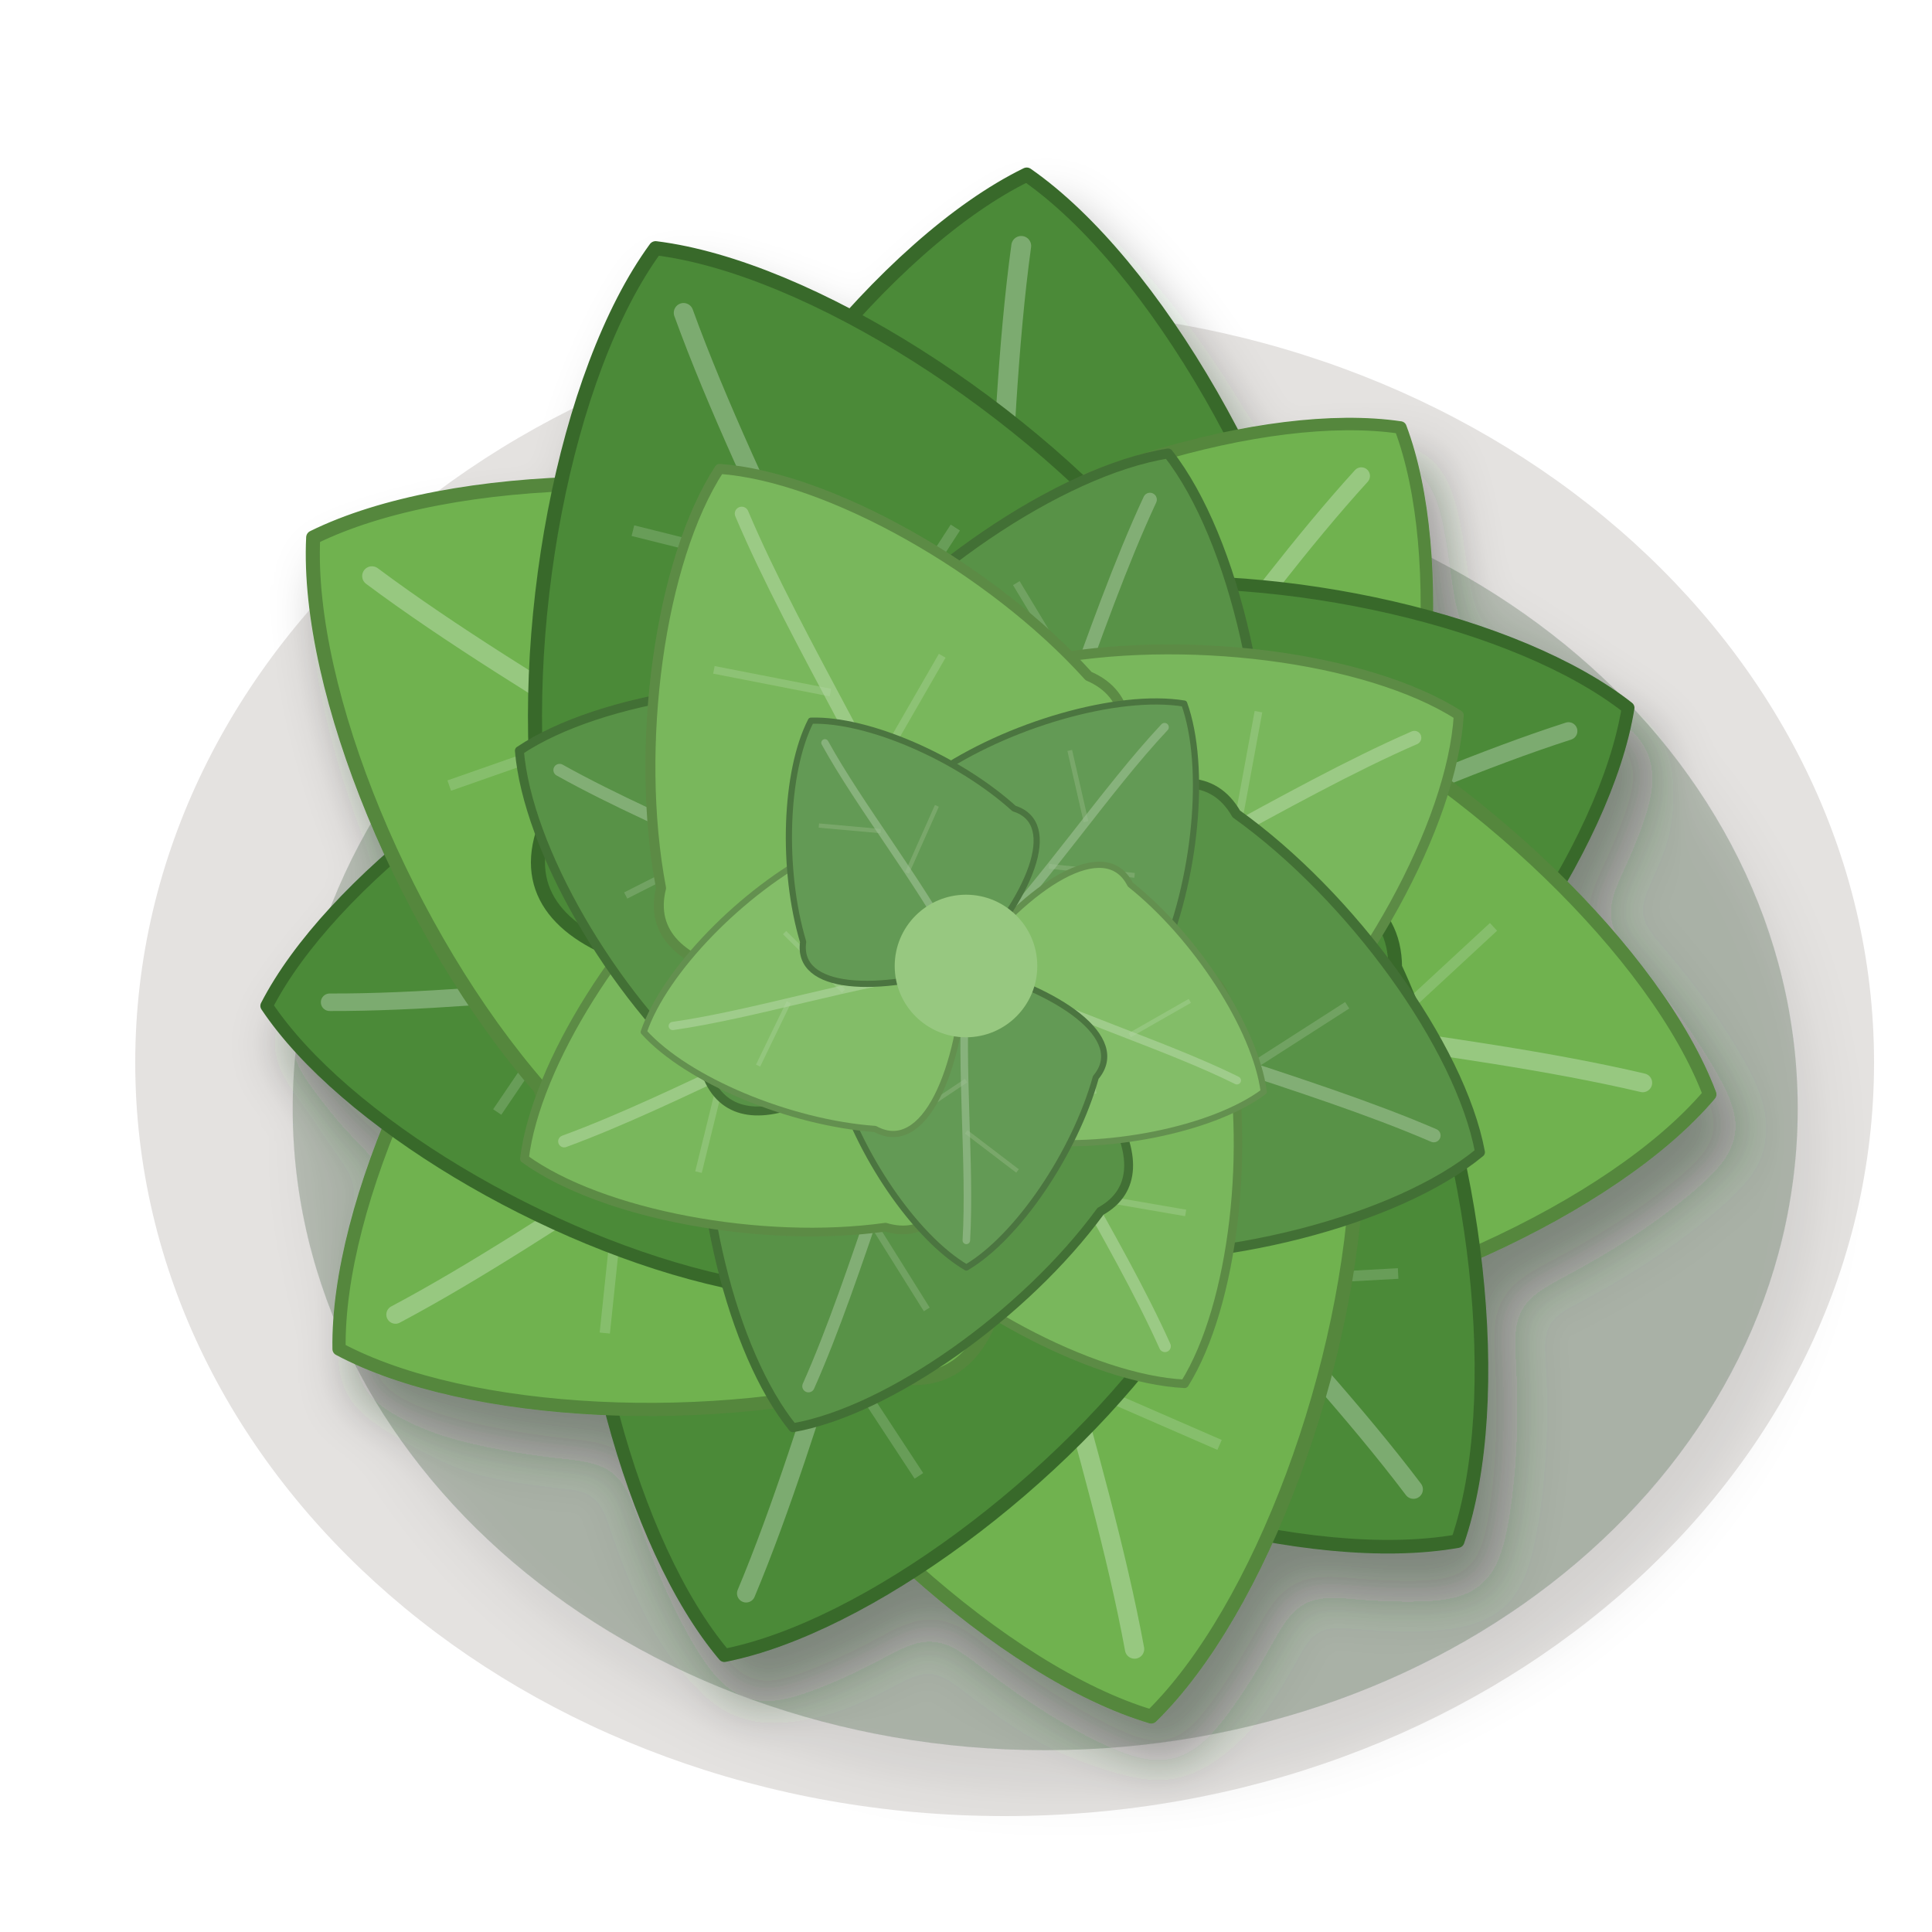
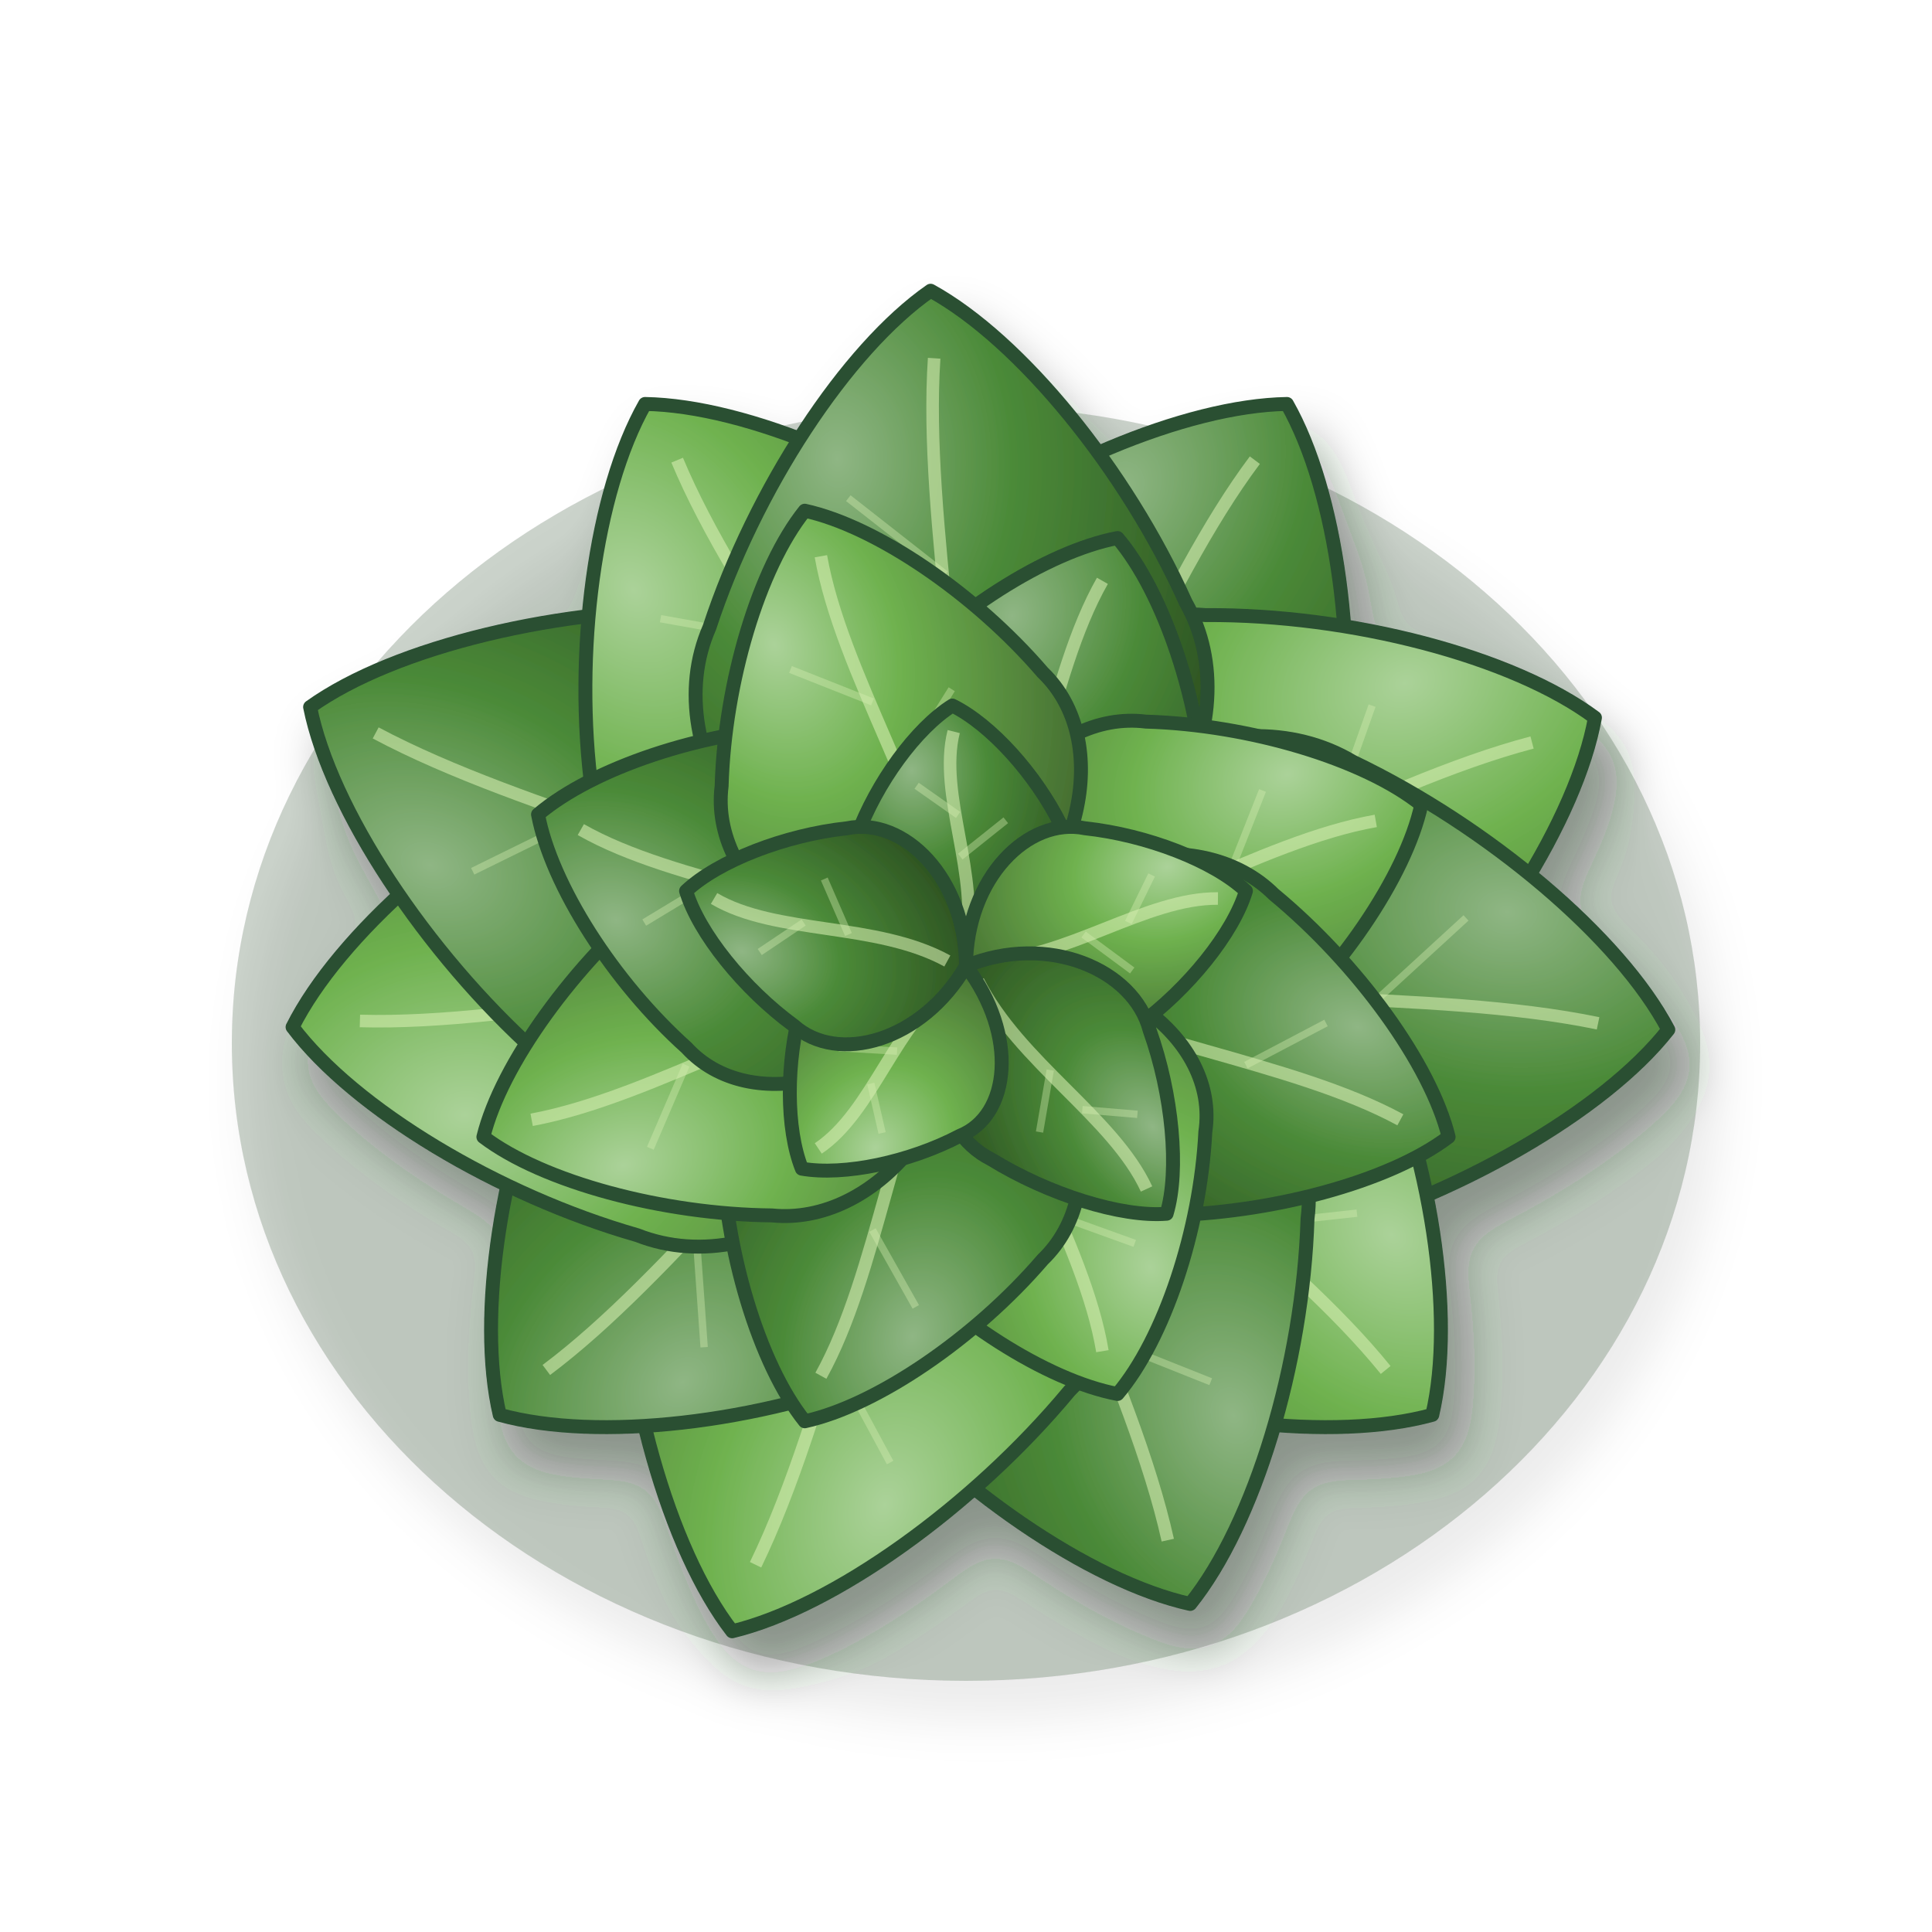
<svg xmlns="http://www.w3.org/2000/svg" viewBox="-50 -50 100 100" width="100" height="100" role="img" aria-label="Valerianella">
-   <defs data-botanical-realism="v2">
-     <filter id="botanicalDepth" x="-28%" y="-28%" width="168%" height="176%" color-interpolation-filters="sRGB">
-       <feGaussianBlur in="SourceAlpha" stdDeviation="1.15" result="softAlpha" />
-       <feSpecularLighting in="softAlpha" surfaceScale="3.2" specularConstant="0.32" specularExponent="18" lighting-color="#fffbe8" result="specular">
-         <feDistantLight azimuth="225" elevation="58" />
-       </feSpecularLighting>
-       <feComposite in="specular" in2="SourceAlpha" operator="in" result="specularClipped" />
-       <feBlend in="SourceGraphic" in2="specularClipped" mode="screen" result="litPlant" />
-       <feDropShadow in="litPlant" dx="1.1" dy="2.1" stdDeviation="1.35" flood-color="#132315" flood-opacity="0.38" />
+   <defs>
+     <radialGradient id="leafA" cx="30%" cy="24%" r="82%">
+       <stop stop-color="#abd299" />
+       <stop offset=".4" stop-color="#6fb24f" />
+       <stop offset="1" stop-color="#456e31" />
+     </radialGradient>
+     <radialGradient id="leafB" cx="30%" cy="24%" r="82%">
+       <stop stop-color="#8fb684" />
+       <stop offset=".42" stop-color="#4b8a38" />
+       <stop offset="1" stop-color="#2d5322" />
+     </radialGradient>
+     <radialGradient id="leafYoung">
+       <stop stop-color="#c5e0b9" />
+       <stop offset="1" stop-color="#6fb24f" />
+     </radialGradient>
+     <radialGradient id="fruitRed" cx="30%" cy="24%">
+       <stop stop-color="#ff9b83" />
+       <stop offset=".35" stop-color="#e34839" />
+       <stop offset="1" stop-color="#6d2026" />
+     </radialGradient>
+     <radialGradient id="fruitGreen" cx="30%" cy="24%">
+       <stop stop-color="#b6dc79" />
+       <stop offset=".4" stop-color="#5e9849" />
+       <stop offset="1" stop-color="#264a30" />
+     </radialGradient>
+     <radialGradient id="fruitOrange">
+       <stop stop-color="#ffd376" />
+       <stop offset=".42" stop-color="#e78934" />
+       <stop offset="1" stop-color="#7a321f" />
+     </radialGradient>
+     <radialGradient id="fruitPurple">
+       <stop stop-color="#c498ca" />
+       <stop offset=".42" stop-color="#70467e" />
+       <stop offset="1" stop-color="#2a193d" />
+     </radialGradient>
+     <radialGradient id="headGreen">
+       <stop stop-color="#a3c77c" />
+       <stop offset="1" stop-color="#456d43" />
+     </radialGradient>
+     <radialGradient id="headCream">
+       <stop stop-color="#fffcec" />
+       <stop offset="1" stop-color="#b8aa7b" />
+     </radialGradient>
+     <filter id="depth" x="-24%" y="-24%" width="160%" height="170%">
+       <feDropShadow dx="1" dy="2" stdDeviation="1.25" flood-color="#132315" flood-opacity=".38" />
    </filter>
  </defs>
-   <ellipse cx="2" cy="5" rx="45" ry="39" fill="#2f1d10" opacity=".13" />
-   <g class="plant-glyph plant-glyph--rosetta" style="isolation:isolate;filter:url(#botanicalDepth)">
-     <ellipse cx="4.1" cy="7.38" rx="38.95" ry="33.21" fill="#112718" opacity="0.2" />
-     <g transform="rotate(4.386991)">
-       <path d="M0 0 C12.735 -3.286 22.183 -9.88 17.664 -15.199       C14.789 -25.469 6.983 -36.971 0 -41.079       C-6.983 -36.971 -14.789 -25.469 -17.664 -15.199       C-22.183 -9.88 -12.735 -3.286 0 0Z" fill="#4b8a38" stroke="#39692b" stroke-width="0.739" stroke-linejoin="round" />
-       <path d="M0 -1 C0.822 -13.967 -0.616 -27.112 0 -37.382" fill="none" stroke="#a1c298" stroke-width="1.027" stroke-linecap="round" opacity=".58" />
-       <path d="M0 -15.61 L8.627 -21.361 M0 -22.594 L-6.983 -27.934" fill="none" stroke="#a1c298" stroke-width="0.575" opacity=".34" />
+   <g filter="url(#depth)" style="isolation:isolate">
+     <ellipse cy="4" rx="38" ry="33" fill="#122415" opacity=".2" />
+     <g transform="rotate(29.72727)">
+       <path d="M0 0 C10.234 -2.68 15.502 -11.39 12.341 -17.42 C9.632 -24.12 4.515 -30.82 0 -33.5 C-4.515 -30.82 -9.632 -24.12 -12.341 -17.42 C-15.502 -11.39 -10.234 -2.68 0 0Z" fill="url(#leafB)" stroke="#294f31" stroke-width=".72" stroke-linejoin="round" />
+       <path d="M0 -1 C1 -11.39 -1 -22.11 0 -30.15" fill="none" stroke="#d8efb2" stroke-width=".65" opacity=".58" />
+       <path d="M0 -14.07 L5.719 -18.425 M0 -19.43 L-4.816 -23.45" stroke="#d8efb2" stroke-width=".38" opacity=".38" />
    </g>
-     <g transform="rotate(38.8943)">
-       <path d="M0 0 C11.102 -2.865 19.338 -8.613 15.399 -13.25       C12.892 -22.203 6.088 -32.231 0 -35.812       C-6.088 -32.231 -12.892 -22.203 -15.399 -13.25       C-19.338 -8.613 -11.102 -2.865 0 0Z" fill="#6fb24f" stroke="#54873c" stroke-width="0.645" stroke-linejoin="round" />
-       <path d="M0 -1 C0.716 -12.176 -0.537 -23.636 0 -32.589" fill="none" stroke="#b4d7a3" stroke-width="0.895" stroke-linecap="round" opacity=".58" />
-       <path d="M0 -13.609 L7.521 -18.622 M0 -19.697 L-6.088 -24.352" fill="none" stroke="#b4d7a3" stroke-width="0.501" opacity=".34" />
+     <g transform="rotate(68.45455)">
+       <path d="M0 0 C10.234 -2.8 15.502 -11.9 12.341 -18.2 C9.632 -25.2 4.515 -32.2 0 -35 C-4.515 -32.2 -9.632 -25.2 -12.341 -18.2 C-15.502 -11.9 -10.234 -2.8 0 0Z" fill="url(#leafA)" stroke="#294f31" stroke-width=".72" stroke-linejoin="round" />
+       <path d="M0 -1 C1 -11.9 -1 -23.1 0 -31.5" fill="none" stroke="#d8efb2" stroke-width=".65" opacity=".58" />
+       <path d="M0 -14.7 L5.719 -19.25 M0 -20.3 L-4.816 -24.5" stroke="#d8efb2" stroke-width=".38" opacity=".38" />
    </g>
-     <g transform="rotate(68.69964)">
-       <path d="M0 0 C11.403 -2.943 19.863 -8.846 15.816 -13.61       C13.242 -22.805 6.253 -33.104 0 -36.782       C-6.253 -33.104 -13.242 -22.805 -15.816 -13.61       C-19.863 -8.846 -11.403 -2.943 0 0Z" fill="#4b8a38" stroke="#39692b" stroke-width="0.662" stroke-linejoin="round" />
-       <path d="M0 -1 C0.736 -12.506 -0.552 -24.276 0 -33.472" fill="none" stroke="#a1c298" stroke-width="0.92" stroke-linecap="round" opacity=".58" />
-       <path d="M0 -13.977 L7.724 -19.127 M0 -20.23 L-6.253 -25.012" fill="none" stroke="#a1c298" stroke-width="0.515" opacity=".34" />
+     <g transform="rotate(95.18182)">
+       <path d="M0 0 C10.234 -2.92 15.502 -12.41 12.341 -18.98 C9.632 -26.28 4.515 -33.58 0 -36.5 C-4.515 -33.58 -9.632 -26.28 -12.341 -18.98 C-15.502 -12.41 -10.234 -2.92 0 0Z" fill="url(#leafB)" stroke="#294f31" stroke-width=".72" stroke-linejoin="round" />
+       <path d="M0 -1 C1 -12.41 -1 -24.09 0 -32.85" fill="none" stroke="#d8efb2" stroke-width=".65" opacity=".58" />
+       <path d="M0 -15.33 L5.719 -20.075 M0 -21.17 L-4.816 -25.55" stroke="#d8efb2" stroke-width=".38" opacity=".38" />
    </g>
-     <g transform="rotate(99.79238)">
-       <path d="M0 0 C12.109 -3.125 21.093 -9.394 16.796 -14.452       C14.062 -24.218 6.64 -35.155 0 -39.061       C-6.64 -35.155 -14.062 -24.218 -16.796 -14.452       C-21.093 -9.394 -12.109 -3.125 0 0Z" fill="#6fb24f" stroke="#54873c" stroke-width="0.703" stroke-linejoin="round" />
-       <path d="M0 -1 C0.781 -13.281 -0.586 -25.78 0 -35.545" fill="none" stroke="#b4d7a3" stroke-width="0.977" stroke-linecap="round" opacity=".58" />
-       <path d="M0 -14.843 L8.203 -20.312 M0 -21.483 L-6.64 -26.561" fill="none" stroke="#b4d7a3" stroke-width="0.547" opacity=".34" />
+     <g transform="rotate(133.9091)">
+       <path d="M0 0 C10.234 -2.68 15.502 -11.39 12.341 -17.42 C9.632 -24.12 4.515 -30.82 0 -33.5 C-4.515 -30.82 -9.632 -24.12 -12.341 -17.42 C-15.502 -11.39 -10.234 -2.68 0 0Z" fill="url(#leafA)" stroke="#294f31" stroke-width=".72" stroke-linejoin="round" />
+       <path d="M0 -1 C1 -11.39 -1 -22.11 0 -30.15" fill="none" stroke="#d8efb2" stroke-width=".65" opacity=".58" />
+       <path d="M0 -14.07 L5.719 -18.425 M0 -19.43 L-4.816 -23.45" stroke="#d8efb2" stroke-width=".38" opacity=".38" />
    </g>
-     <g transform="rotate(139.4719)">
-       <path d="M0 0 C12.141 -3.133 21.149 -9.419 16.841 -14.491       C14.099 -24.282 6.658 -35.248 0 -39.164       C-6.658 -35.248 -14.099 -24.282 -16.841 -14.491       C-21.149 -9.419 -12.141 -3.133 0 0Z" fill="#4b8a38" stroke="#39692b" stroke-width="0.705" stroke-linejoin="round" />
-       <path d="M0 -1 C0.783 -13.316 -0.587 -25.849 0 -35.64" fill="none" stroke="#a1c298" stroke-width="0.979" stroke-linecap="round" opacity=".58" />
-       <path d="M0 -14.882 L8.225 -20.366 M0 -21.54 L-6.658 -26.632" fill="none" stroke="#a1c298" stroke-width="0.548" opacity=".34" />
+     <g transform="rotate(160.6364)">
+       <path d="M0 0 C10.234 -2.8 15.502 -11.9 12.341 -18.2 C9.632 -25.2 4.515 -32.2 0 -35 C-4.515 -32.2 -9.632 -25.2 -12.341 -18.2 C-15.502 -11.9 -10.234 -2.8 0 0Z" fill="url(#leafB)" stroke="#294f31" stroke-width=".72" stroke-linejoin="round" />
+       <path d="M0 -1 C1 -11.9 -1 -23.1 0 -31.5" fill="none" stroke="#d8efb2" stroke-width=".65" opacity=".58" />
+       <path d="M0 -14.7 L5.719 -19.25 M0 -20.3 L-4.816 -24.5" stroke="#d8efb2" stroke-width=".38" opacity=".38" />
    </g>
-     <g transform="rotate(166.1371)">
-       <path d="M0 0 C12.405 -3.201 21.609 -9.624 17.207 -14.806       C14.406 -24.81 6.803 -36.015 0 -40.016       C-6.803 -36.015 -14.406 -24.81 -17.207 -14.806       C-21.609 -9.624 -12.405 -3.201 0 0Z" fill="#6fb24f" stroke="#54873c" stroke-width="0.72" stroke-linejoin="round" />
-       <path d="M0 -1 C0.8 -13.606 -0.6 -26.411 0 -36.415" fill="none" stroke="#b4d7a3" stroke-width="1" stroke-linecap="round" opacity=".58" />
-       <path d="M0 -15.206 L8.403 -20.808 M0 -22.009 L-6.803 -27.211" fill="none" stroke="#b4d7a3" stroke-width="0.56" opacity=".34" />
+     <g transform="rotate(199.3636)">
+       <path d="M0 0 C10.234 -2.92 15.502 -12.41 12.341 -18.98 C9.632 -26.28 4.515 -33.58 0 -36.5 C-4.515 -33.58 -9.632 -26.28 -12.341 -18.98 C-15.502 -12.41 -10.234 -2.92 0 0Z" fill="url(#leafA)" stroke="#294f31" stroke-width=".72" stroke-linejoin="round" />
+       <path d="M0 -1 C1 -12.41 -1 -24.09 0 -32.85" fill="none" stroke="#d8efb2" stroke-width=".65" opacity=".58" />
+       <path d="M0 -15.33 L5.719 -20.075 M0 -21.17 L-4.816 -25.55" stroke="#d8efb2" stroke-width=".38" opacity=".38" />
    </g>
-     <g transform="rotate(199.3134)">
-       <path d="M0 0 C11.722 -3.025 20.419 -9.094 16.259 -13.991       C13.612 -23.444 6.428 -34.031 0 -37.812       C-6.428 -34.031 -13.612 -23.444 -16.259 -13.991       C-20.419 -9.094 -11.722 -3.025 0 0Z" fill="#4b8a38" stroke="#39692b" stroke-width="0.681" stroke-linejoin="round" />
-       <path d="M0 -1 C0.756 -12.856 -0.567 -24.956 0 -34.409" fill="none" stroke="#a1c298" stroke-width="0.945" stroke-linecap="round" opacity=".58" />
-       <path d="M0 -14.369 L7.941 -19.662 M0 -20.797 L-6.428 -25.712" fill="none" stroke="#a1c298" stroke-width="0.529" opacity=".34" />
+     <g transform="rotate(226.0909)">
+       <path d="M0 0 C10.234 -2.68 15.502 -11.39 12.341 -17.42 C9.632 -24.12 4.515 -30.82 0 -33.5 C-4.515 -30.82 -9.632 -24.12 -12.341 -17.42 C-15.502 -11.39 -10.234 -2.68 0 0Z" fill="url(#leafB)" stroke="#294f31" stroke-width=".72" stroke-linejoin="round" />
+       <path d="M0 -1 C1 -11.39 -1 -22.11 0 -30.15" fill="none" stroke="#d8efb2" stroke-width=".65" opacity=".58" />
+       <path d="M0 -14.07 L5.719 -18.425 M0 -19.43 L-4.816 -23.45" stroke="#d8efb2" stroke-width=".38" opacity=".38" />
    </g>
-     <g transform="rotate(238.5766)">
-       <path d="M0 0 C11.789 -3.042 20.535 -9.146 16.352 -14.07       C13.69 -23.577 6.465 -34.225 0 -38.028       C-6.465 -34.225 -13.69 -23.577 -16.352 -14.07       C-20.535 -9.146 -11.789 -3.042 0 0Z" fill="#6fb24f" stroke="#54873c" stroke-width="0.685" stroke-linejoin="round" />
-       <path d="M0 -1 C0.761 -12.929 -0.57 -25.098 0 -34.605" fill="none" stroke="#b4d7a3" stroke-width="0.951" stroke-linecap="round" opacity=".58" />
-       <path d="M0 -14.451 L7.986 -19.774 M0 -20.915 L-6.465 -25.859" fill="none" stroke="#b4d7a3" stroke-width="0.532" opacity=".34" />
+     <g transform="rotate(264.8182)">
+       <path d="M0 0 C10.234 -2.8 15.502 -11.9 12.341 -18.2 C9.632 -25.2 4.515 -32.2 0 -35 C-4.515 -32.2 -9.632 -25.2 -12.341 -18.2 C-15.502 -11.9 -10.234 -2.8 0 0Z" fill="url(#leafA)" stroke="#294f31" stroke-width=".72" stroke-linejoin="round" />
+       <path d="M0 -1 C1 -11.9 -1 -23.1 0 -31.5" fill="none" stroke="#d8efb2" stroke-width=".65" opacity=".58" />
+       <path d="M0 -14.7 L5.719 -19.25 M0 -20.3 L-4.816 -24.5" stroke="#d8efb2" stroke-width=".38" opacity=".38" />
    </g>
-     <g transform="rotate(266.7385)">
-       <path d="M0 0 C11.239 -2.9 19.578 -8.72 15.59 -13.415       C13.052 -22.479 6.164 -32.631 0 -36.256       C-6.164 -32.631 -13.052 -22.479 -15.59 -13.415       C-19.578 -8.72 -11.239 -2.9 0 0Z" fill="#4b8a38" stroke="#39692b" stroke-width="0.653" stroke-linejoin="round" />
-       <path d="M0 -1 C0.725 -12.327 -0.544 -23.929 0 -32.993" fill="none" stroke="#a1c298" stroke-width="0.906" stroke-linecap="round" opacity=".58" />
-       <path d="M0 -13.777 L7.614 -18.853 M0 -19.941 L-6.164 -24.654" fill="none" stroke="#a1c298" stroke-width="0.508" opacity=".34" />
+     <g transform="rotate(291.5455)">
+       <path d="M0 0 C10.234 -2.92 15.502 -12.41 12.341 -18.98 C9.632 -26.28 4.515 -33.58 0 -36.5 C-4.515 -33.58 -9.632 -26.28 -12.341 -18.98 C-15.502 -12.41 -10.234 -2.92 0 0Z" fill="url(#leafB)" stroke="#294f31" stroke-width=".72" stroke-linejoin="round" />
+       <path d="M0 -1 C1 -12.41 -1 -24.09 0 -32.85" fill="none" stroke="#d8efb2" stroke-width=".65" opacity=".58" />
+       <path d="M0 -15.33 L5.719 -20.075 M0 -21.17 L-4.816 -25.55" stroke="#d8efb2" stroke-width=".38" opacity=".38" />
    </g>
-     <g transform="rotate(303.2821)">
-       <path d="M0 0 C12.53 -3.234 21.826 -9.721 17.38 -14.955       C14.551 -25.06 6.871 -36.377 0 -40.419       C-6.871 -36.377 -14.551 -25.06 -17.38 -14.955       C-21.826 -9.721 -12.53 -3.234 0 0Z" fill="#6fb24f" stroke="#54873c" stroke-width="0.728" stroke-linejoin="round" />
-       <path d="M0 -1 C0.808 -13.743 -0.606 -26.677 0 -36.782" fill="none" stroke="#b4d7a3" stroke-width="1.01" stroke-linecap="round" opacity=".58" />
-       <path d="M0 -15.359 L8.488 -21.018 M0 -22.231 L-6.871 -27.485" fill="none" stroke="#b4d7a3" stroke-width="0.566" opacity=".34" />
+     <g transform="rotate(330.2727)">
+       <path d="M0 0 C10.234 -2.68 15.502 -11.39 12.341 -17.42 C9.632 -24.12 4.515 -30.82 0 -33.5 C-4.515 -30.82 -9.632 -24.12 -12.341 -17.42 C-15.502 -11.39 -10.234 -2.68 0 0Z" fill="url(#leafA)" stroke="#294f31" stroke-width=".72" stroke-linejoin="round" />
+       <path d="M0 -1 C1 -11.39 -1 -22.11 0 -30.15" fill="none" stroke="#d8efb2" stroke-width=".65" opacity=".58" />
+       <path d="M0 -14.07 L5.719 -18.425 M0 -19.43 L-4.816 -23.45" stroke="#d8efb2" stroke-width=".38" opacity=".38" />
    </g>
-     <g transform="rotate(336.6157)">
-       <path d="M0 0 C12.548 -3.238 21.858 -9.735 17.406 -14.977       C14.572 -25.097 6.881 -36.431 0 -40.478       C-6.881 -36.431 -14.572 -25.097 -17.406 -14.977       C-21.858 -9.735 -12.548 -3.238 0 0Z" fill="#4b8a38" stroke="#39692b" stroke-width="0.729" stroke-linejoin="round" />
-       <path d="M0 -1 C0.81 -13.763 -0.607 -26.716 0 -36.835" fill="none" stroke="#a1c298" stroke-width="1.012" stroke-linecap="round" opacity=".58" />
-       <path d="M0 -15.382 L8.5 -21.049 M0 -22.263 L-6.881 -27.525" fill="none" stroke="#a1c298" stroke-width="0.567" opacity=".34" />
+     <g transform="rotate(357)">
+       <path d="M0 0 C10.234 -2.8 15.502 -11.9 12.341 -18.2 C9.632 -25.2 4.515 -32.2 0 -35 C-4.515 -32.2 -9.632 -25.2 -12.341 -18.2 C-15.502 -11.9 -10.234 -2.8 0 0Z" fill="url(#leafB)" stroke="#294f31" stroke-width=".72" stroke-linejoin="round" />
+       <path d="M0 -1 C1 -11.9 -1 -23.1 0 -31.5" fill="none" stroke="#d8efb2" stroke-width=".65" opacity=".58" />
+       <path d="M0 -14.7 L5.719 -19.25 M0 -20.3 L-4.816 -24.5" stroke="#d8efb2" stroke-width=".38" opacity=".38" />
    </g>
-     <g transform="rotate(21.52557)">
-       <path d="M0 0 C8.84 -2.281 15.399 -6.858 12.262 -10.551       C10.266 -17.68 4.848 -25.664 0 -28.516       C-4.848 -25.664 -10.266 -17.68 -12.262 -10.551       C-15.399 -6.858 -8.84 -2.281 0 0Z" fill="#589246" stroke="#436f35" stroke-width="0.513" stroke-linejoin="round" />
-       <path d="M0 -1 C0.57 -9.695 -0.428 -18.82 0 -25.949" fill="none" stroke="#a1c298" stroke-width="0.713" stroke-linecap="round" opacity=".58" />
-       <path d="M0 -10.836 L5.988 -14.828 M0 -15.684 L-4.848 -19.391" fill="none" stroke="#a1c298" stroke-width="0.399" opacity=".34" />
+     <g transform="rotate(19.5)">
+       <path d="M0 0 C7.31 -1.88 11.072 -7.99 8.815 -12.22 C6.88 -16.92 3.225 -21.62 0 -23.5 C-3.225 -21.62 -6.88 -16.92 -8.815 -12.22 C-11.072 -7.99 -7.31 -1.88 0 0Z" fill="url(#leafB)" stroke="#294f31" stroke-width=".72" stroke-linejoin="round" />
+       <path d="M0 -1 C1 -7.99 -1 -15.51 0 -21.15" fill="none" stroke="#d8efb2" stroke-width=".65" opacity=".58" />
+       <path d="M0 -9.87 L4.085 -12.925 M0 -13.63 L-3.44 -16.45" stroke="#d8efb2" stroke-width=".38" opacity=".38" />
    </g>
-     <g transform="rotate(63.02319)">
-       <path d="M0 0 C8.872 -2.29 15.455 -6.883 12.307 -10.589       C10.303 -17.744 4.865 -25.758 0 -28.62       C-4.865 -25.758 -10.303 -17.744 -12.307 -10.589       C-15.455 -6.883 -8.872 -2.29 0 0Z" fill="#79b75b" stroke="#5c8b45" stroke-width="0.515" stroke-linejoin="round" />
-       <path d="M0 -1 C0.572 -9.731 -0.429 -18.889 0 -26.044" fill="none" stroke="#b4d7a3" stroke-width="0.715" stroke-linecap="round" opacity=".58" />
-       <path d="M0 -10.876 L6.01 -14.882 M0 -15.741 L-4.865 -19.462" fill="none" stroke="#b4d7a3" stroke-width="0.401" opacity=".34" />
+     <g transform="rotate(70.5)">
+       <path d="M0 0 C7.31 -2 11.072 -8.5 8.815 -13 C6.88 -18 3.225 -23 0 -25 C-3.225 -23 -6.88 -18 -8.815 -13 C-11.072 -8.5 -7.31 -2 0 0Z" fill="url(#leafA)" stroke="#294f31" stroke-width=".72" stroke-linejoin="round" />
+       <path d="M0 -1 C1 -8.5 -1 -16.5 0 -22.5" fill="none" stroke="#d8efb2" stroke-width=".65" opacity=".58" />
+       <path d="M0 -10.5 L4.085 -13.75 M0 -14.5 L-3.44 -17.5" stroke="#d8efb2" stroke-width=".38" opacity=".38" />
    </g>
-     <g transform="rotate(109.9167)">
-       <path d="M0 0 C8.772 -2.264 15.281 -6.806 12.168 -10.47       C10.187 -17.545 4.811 -25.468 0 -28.298       C-4.811 -25.468 -10.187 -17.545 -12.168 -10.47       C-15.281 -6.806 -8.772 -2.264 0 0Z" fill="#589246" stroke="#436f35" stroke-width="0.509" stroke-linejoin="round" />
-       <path d="M0 -1 C0.566 -9.621 -0.424 -18.677 0 -25.751" fill="none" stroke="#a1c298" stroke-width="0.707" stroke-linecap="round" opacity=".58" />
-       <path d="M0 -10.753 L5.943 -14.715 M0 -15.564 L-4.811 -19.243" fill="none" stroke="#a1c298" stroke-width="0.396" opacity=".34" />
+     <g transform="rotate(109.5)">
+       <path d="M0 0 C7.31 -2.12 11.072 -9.01 8.815 -13.78 C6.88 -19.08 3.225 -24.38 0 -26.5 C-3.225 -24.38 -6.88 -19.08 -8.815 -13.78 C-11.072 -9.01 -7.31 -2.12 0 0Z" fill="url(#leafB)" stroke="#294f31" stroke-width=".72" stroke-linejoin="round" />
+       <path d="M0 -1 C1 -9.01 -1 -17.49 0 -23.85" fill="none" stroke="#d8efb2" stroke-width=".65" opacity=".58" />
+       <path d="M0 -11.13 L4.085 -14.575 M0 -15.37 L-3.44 -18.55" stroke="#d8efb2" stroke-width=".38" opacity=".38" />
    </g>
-     <g transform="rotate(152.3791)">
-       <path d="M0 0 C7.566 -1.953 13.18 -5.87 10.495 -9.031       C8.787 -15.133 4.149 -21.967 0 -24.407       C-4.149 -21.967 -8.787 -15.133 -10.495 -9.031       C-13.18 -5.87 -7.566 -1.953 0 0Z" fill="#79b75b" stroke="#5c8b45" stroke-width="0.439" stroke-linejoin="round" />
-       <path d="M0 -1 C0.488 -8.298 -0.366 -16.109 0 -22.211" fill="none" stroke="#b4d7a3" stroke-width="0.61" stroke-linecap="round" opacity=".58" />
-       <path d="M0 -9.275 L5.126 -12.692 M0 -13.424 L-4.149 -16.597" fill="none" stroke="#b4d7a3" stroke-width="0.342" opacity=".34" />
+     <g transform="rotate(160.5)">
+       <path d="M0 0 C7.31 -1.88 11.072 -7.99 8.815 -12.22 C6.88 -16.92 3.225 -21.62 0 -23.5 C-3.225 -21.62 -6.88 -16.92 -8.815 -12.22 C-11.072 -7.99 -7.31 -1.88 0 0Z" fill="url(#leafA)" stroke="#294f31" stroke-width=".72" stroke-linejoin="round" />
+       <path d="M0 -1 C1 -7.99 -1 -15.51 0 -21.15" fill="none" stroke="#d8efb2" stroke-width=".65" opacity=".58" />
+       <path d="M0 -9.87 L4.085 -12.925 M0 -13.63 L-3.44 -16.45" stroke="#d8efb2" stroke-width=".38" opacity=".38" />
    </g>
-     <g transform="rotate(200.5536)">
-       <path d="M0 0 C7.913 -2.042 13.784 -6.139 10.976 -9.444       C9.189 -15.826 4.339 -22.973 0 -25.525       C-4.339 -22.973 -9.189 -15.826 -10.976 -9.444       C-13.784 -6.139 -7.913 -2.042 0 0Z" fill="#589246" stroke="#436f35" stroke-width="0.459" stroke-linejoin="round" />
-       <path d="M0 -1 C0.511 -8.679 -0.383 -16.847 0 -23.228" fill="none" stroke="#a1c298" stroke-width="0.638" stroke-linecap="round" opacity=".58" />
-       <path d="M0 -9.7 L5.36 -13.273 M0 -14.039 L-4.339 -17.357" fill="none" stroke="#a1c298" stroke-width="0.357" opacity=".34" />
+     <g transform="rotate(199.5)">
+       <path d="M0 0 C7.31 -2 11.072 -8.5 8.815 -13 C6.88 -18 3.225 -23 0 -25 C-3.225 -23 -6.88 -18 -8.815 -13 C-11.072 -8.5 -7.31 -2 0 0Z" fill="url(#leafB)" stroke="#294f31" stroke-width=".72" stroke-linejoin="round" />
+       <path d="M0 -1 C1 -8.5 -1 -16.5 0 -22.5" fill="none" stroke="#d8efb2" stroke-width=".65" opacity=".58" />
+       <path d="M0 -10.5 L4.085 -13.75 M0 -14.5 L-3.44 -17.5" stroke="#d8efb2" stroke-width=".38" opacity=".38" />
    </g>
-     <g transform="rotate(246.4211)">
-       <path d="M0 0 C7.731 -1.995 13.466 -5.997 10.723 -9.227       C8.978 -15.461 4.239 -22.444 0 -24.938       C-4.239 -22.444 -8.978 -15.461 -10.723 -9.227       C-13.466 -5.997 -7.731 -1.995 0 0Z" fill="#79b75b" stroke="#5c8b45" stroke-width="0.449" stroke-linejoin="round" />
-       <path d="M0 -1 C0.499 -8.479 -0.374 -16.459 0 -22.693" fill="none" stroke="#b4d7a3" stroke-width="0.623" stroke-linecap="round" opacity=".58" />
-       <path d="M0 -9.476 L5.237 -12.968 M0 -13.716 L-4.239 -16.958" fill="none" stroke="#b4d7a3" stroke-width="0.349" opacity=".34" />
+     <g transform="rotate(250.5)">
+       <path d="M0 0 C7.31 -2.12 11.072 -9.01 8.815 -13.78 C6.88 -19.08 3.225 -24.38 0 -26.5 C-3.225 -24.38 -6.88 -19.08 -8.815 -13.78 C-11.072 -9.01 -7.31 -2.12 0 0Z" fill="url(#leafA)" stroke="#294f31" stroke-width=".72" stroke-linejoin="round" />
+       <path d="M0 -1 C1 -9.01 -1 -17.49 0 -23.85" fill="none" stroke="#d8efb2" stroke-width=".65" opacity=".58" />
+       <path d="M0 -11.13 L4.085 -14.575 M0 -15.37 L-3.44 -18.55" stroke="#d8efb2" stroke-width=".38" opacity=".38" />
    </g>
-     <g transform="rotate(295.7407)">
-       <path d="M0 0 C7.956 -2.053 13.858 -6.172 11.035 -9.495       C9.239 -15.911 4.363 -23.097 0 -25.663       C-4.363 -23.097 -9.239 -15.911 -11.035 -9.495       C-13.858 -6.172 -7.956 -2.053 0 0Z" fill="#589246" stroke="#436f35" stroke-width="0.462" stroke-linejoin="round" />
-       <path d="M0 -1 C0.513 -8.725 -0.385 -16.938 0 -23.353" fill="none" stroke="#a1c298" stroke-width="0.642" stroke-linecap="round" opacity=".58" />
-       <path d="M0 -9.752 L5.389 -13.345 M0 -14.115 L-4.363 -17.451" fill="none" stroke="#a1c298" stroke-width="0.359" opacity=".34" />
+     <g transform="rotate(289.5)">
+       <path d="M0 0 C7.31 -1.88 11.072 -7.99 8.815 -12.22 C6.88 -16.92 3.225 -21.62 0 -23.5 C-3.225 -21.62 -6.88 -16.92 -8.815 -12.22 C-11.072 -7.99 -7.31 -1.88 0 0Z" fill="url(#leafB)" stroke="#294f31" stroke-width=".72" stroke-linejoin="round" />
+       <path d="M0 -1 C1 -7.99 -1 -15.51 0 -21.15" fill="none" stroke="#d8efb2" stroke-width=".65" opacity=".58" />
+       <path d="M0 -9.87 L4.085 -12.925 M0 -13.63 L-3.44 -16.45" stroke="#d8efb2" stroke-width=".38" opacity=".38" />
    </g>
-     <g transform="rotate(333.6266)">
-       <path d="M0 0 C8.903 -2.298 15.509 -6.907 12.35 -10.626       C10.339 -17.806 4.882 -25.848 0 -28.72       C-4.882 -25.848 -10.339 -17.806 -12.35 -10.626       C-15.509 -6.907 -8.903 -2.298 0 0Z" fill="#79b75b" stroke="#5c8b45" stroke-width="0.517" stroke-linejoin="round" />
-       <path d="M0 -1 C0.574 -9.765 -0.431 -18.955 0 -26.135" fill="none" stroke="#b4d7a3" stroke-width="0.718" stroke-linecap="round" opacity=".58" />
-       <path d="M0 -10.914 L6.031 -14.934 M0 -15.796 L-4.882 -19.53" fill="none" stroke="#b4d7a3" stroke-width="0.402" opacity=".34" />
+     <g transform="rotate(340.5)">
+       <path d="M0 0 C7.31 -2 11.072 -8.5 8.815 -13 C6.88 -18 3.225 -23 0 -25 C-3.225 -23 -6.88 -18 -8.815 -13 C-11.072 -8.5 -7.31 -2 0 0Z" fill="url(#leafA)" stroke="#294f31" stroke-width=".72" stroke-linejoin="round" />
+       <path d="M0 -1 C1 -8.5 -1 -16.5 0 -22.5" fill="none" stroke="#d8efb2" stroke-width=".65" opacity=".58" />
+       <path d="M0 -10.5 L4.085 -13.75 M0 -14.5 L-3.44 -17.5" stroke="#d8efb2" stroke-width=".38" opacity=".38" />
    </g>
-     <g transform="rotate(39.74001)">
-       <path d="M0 0 C5.476 -1.413 9.539 -4.248 7.596 -6.536       C6.359 -10.952 3.003 -15.899 0 -17.665       C-3.003 -15.899 -6.359 -10.952 -7.596 -6.536       C-9.539 -4.248 -5.476 -1.413 0 0Z" fill="#649a54" stroke="#4c7540" stroke-width="0.32" stroke-linejoin="round" />
-       <path d="M0 -1 C0.353 -6.006 -0.265 -11.659 0 -16.075" fill="none" stroke="#a1c298" stroke-width="0.442" stroke-linecap="round" opacity=".58" />
-       <path d="M0 -6.713 L3.71 -9.186 M0 -9.716 L-3.003 -12.012" fill="none" stroke="#a1c298" stroke-width="0.247" opacity=".34" />
+     <g transform="rotate(-3)">
+       <path d="M0 0 C4.386 -1.08 6.644 -4.59 5.289 -7.02 C4.128 -9.72 1.935 -12.42 0 -13.5 C-1.935 -12.42 -4.128 -9.72 -5.289 -7.02 C-6.644 -4.59 -4.386 -1.08 0 0Z" fill="url(#leafB)" stroke="#294f31" stroke-width=".72" stroke-linejoin="round" />
+       <path d="M0 -1 C1 -4.59 -1 -8.91 0 -12.15" fill="none" stroke="#d8efb2" stroke-width=".65" opacity=".58" />
+       <path d="M0 -5.67 L2.451 -7.425 M0 -7.83 L-2.064 -9.45" stroke="#d8efb2" stroke-width=".38" opacity=".38" />
    </g>
-     <g transform="rotate(112.891)">
-       <path d="M0 0 C5.186 -1.338 9.034 -4.024 7.194 -6.19       C6.023 -10.373 2.844 -15.057 0 -16.73       C-2.844 -15.057 -6.023 -10.373 -7.194 -6.19       C-9.034 -4.024 -5.186 -1.338 0 0Z" fill="#83bd68" stroke="#64904f" stroke-width="0.32" stroke-linejoin="round" />
-       <path d="M0 -1 C0.335 -5.688 -0.251 -11.042 0 -15.224" fill="none" stroke="#b4d7a3" stroke-width="0.418" stroke-linecap="round" opacity=".58" />
-       <path d="M0 -6.357 L3.513 -8.7 M0 -9.201 L-2.844 -11.376" fill="none" stroke="#b4d7a3" stroke-width="0.234" opacity=".34" />
+     <g transform="rotate(75)">
+       <path d="M0 0 C4.386 -1.2 6.644 -5.1 5.289 -7.8 C4.128 -10.8 1.935 -13.8 0 -15 C-1.935 -13.8 -4.128 -10.8 -5.289 -7.8 C-6.644 -5.1 -4.386 -1.2 0 0Z" fill="url(#leafA)" stroke="#294f31" stroke-width=".72" stroke-linejoin="round" />
+       <path d="M0 -1 C1 -5.1 -1 -9.9 0 -13.5" fill="none" stroke="#d8efb2" stroke-width=".65" opacity=".58" />
+       <path d="M0 -6.3 L2.451 -8.25 M0 -8.7 L-2.064 -10.5" stroke="#d8efb2" stroke-width=".38" opacity=".38" />
    </g>
-     <g transform="rotate(179.9304)">
-       <path d="M0 0 C4.838 -1.249 8.427 -3.753 6.711 -5.774       C5.618 -9.676 2.653 -14.046 0 -15.606       C-2.653 -14.046 -5.618 -9.676 -6.711 -5.774       C-8.427 -3.753 -4.838 -1.249 0 0Z" fill="#649a54" stroke="#4c7540" stroke-width="0.32" stroke-linejoin="round" />
-       <path d="M0 -1 C0.312 -5.306 -0.234 -10.3 0 -14.202" fill="none" stroke="#a1c298" stroke-width="0.39" stroke-linecap="round" opacity=".58" />
-       <path d="M0 -5.93 L3.277 -8.115 M0 -8.583 L-2.653 -10.612" fill="none" stroke="#a1c298" stroke-width="0.22" opacity=".34" />
+     <g transform="rotate(141)">
+       <path d="M0 0 C4.386 -1.32 6.644 -5.61 5.289 -8.58 C4.128 -11.88 1.935 -15.18 0 -16.5 C-1.935 -15.18 -4.128 -11.88 -5.289 -8.58 C-6.644 -5.61 -4.386 -1.32 0 0Z" fill="url(#leafB)" stroke="#294f31" stroke-width=".72" stroke-linejoin="round" />
+       <path d="M0 -1 C1 -5.61 -1 -10.89 0 -14.85" fill="none" stroke="#d8efb2" stroke-width=".65" opacity=".58" />
+       <path d="M0 -6.93 L2.451 -9.075 M0 -9.57 L-2.064 -11.55" stroke="#d8efb2" stroke-width=".38" opacity=".38" />
    </g>
-     <g transform="rotate(258.4396)">
-       <path d="M0 0 C5.278 -1.362 9.194 -4.095 7.321 -6.299       C6.129 -10.556 2.894 -15.323 0 -17.025       C-2.894 -15.323 -6.129 -10.556 -7.321 -6.299       C-9.194 -4.095 -5.278 -1.362 0 0Z" fill="#83bd68" stroke="#64904f" stroke-width="0.32" stroke-linejoin="round" />
-       <path d="M0 -1 C0.341 -5.789 -0.255 -11.237 0 -15.493" fill="none" stroke="#b4d7a3" stroke-width="0.426" stroke-linecap="round" opacity=".58" />
-       <path d="M0 -6.47 L3.575 -8.853 M0 -9.364 L-2.894 -11.577" fill="none" stroke="#b4d7a3" stroke-width="0.238" opacity=".34" />
+     <g transform="rotate(219)">
+       <path d="M0 0 C4.386 -1.08 6.644 -4.59 5.289 -7.02 C4.128 -9.72 1.935 -12.42 0 -13.5 C-1.935 -12.42 -4.128 -9.72 -5.289 -7.02 C-6.644 -4.59 -4.386 -1.08 0 0Z" fill="url(#leafA)" stroke="#294f31" stroke-width=".72" stroke-linejoin="round" />
+       <path d="M0 -1 C1 -4.59 -1 -8.91 0 -12.15" fill="none" stroke="#d8efb2" stroke-width=".65" opacity=".58" />
+       <path d="M0 -5.67 L2.451 -7.425 M0 -7.83 L-2.064 -9.45" stroke="#d8efb2" stroke-width=".38" opacity=".38" />
    </g>
-     <g transform="rotate(327.7031)">
-       <path d="M0 0 C4.656 -1.202 8.111 -3.612 6.459 -5.558       C5.407 -9.313 2.553 -13.519 0 -15.021       C-2.553 -13.519 -5.407 -9.313 -6.459 -5.558       C-8.111 -3.612 -4.656 -1.202 0 0Z" fill="#649a54" stroke="#4c7540" stroke-width="0.32" stroke-linejoin="round" />
-       <path d="M0 -1 C0.3 -5.107 -0.225 -9.914 0 -13.669" fill="none" stroke="#a1c298" stroke-width="0.376" stroke-linecap="round" opacity=".58" />
-       <path d="M0 -5.708 L3.154 -7.811 M0 -8.261 L-2.553 -10.214" fill="none" stroke="#a1c298" stroke-width="0.22" opacity=".34" />
+     <g transform="rotate(285)">
+       <path d="M0 0 C4.386 -1.2 6.644 -5.1 5.289 -7.8 C4.128 -10.8 1.935 -13.8 0 -15 C-1.935 -13.8 -4.128 -10.8 -5.289 -7.8 C-6.644 -5.1 -4.386 -1.2 0 0Z" fill="url(#leafB)" stroke="#294f31" stroke-width=".72" stroke-linejoin="round" />
+       <path d="M0 -1 C1 -5.1 -1 -9.9 0 -13.5" fill="none" stroke="#d8efb2" stroke-width=".65" opacity=".58" />
+       <path d="M0 -6.3 L2.451 -8.25 M0 -8.7 L-2.064 -10.5" stroke="#d8efb2" stroke-width=".38" opacity=".38" />
    </g>
-     <circle r="3.69" fill="#97c880" />
  </g>
</svg>
